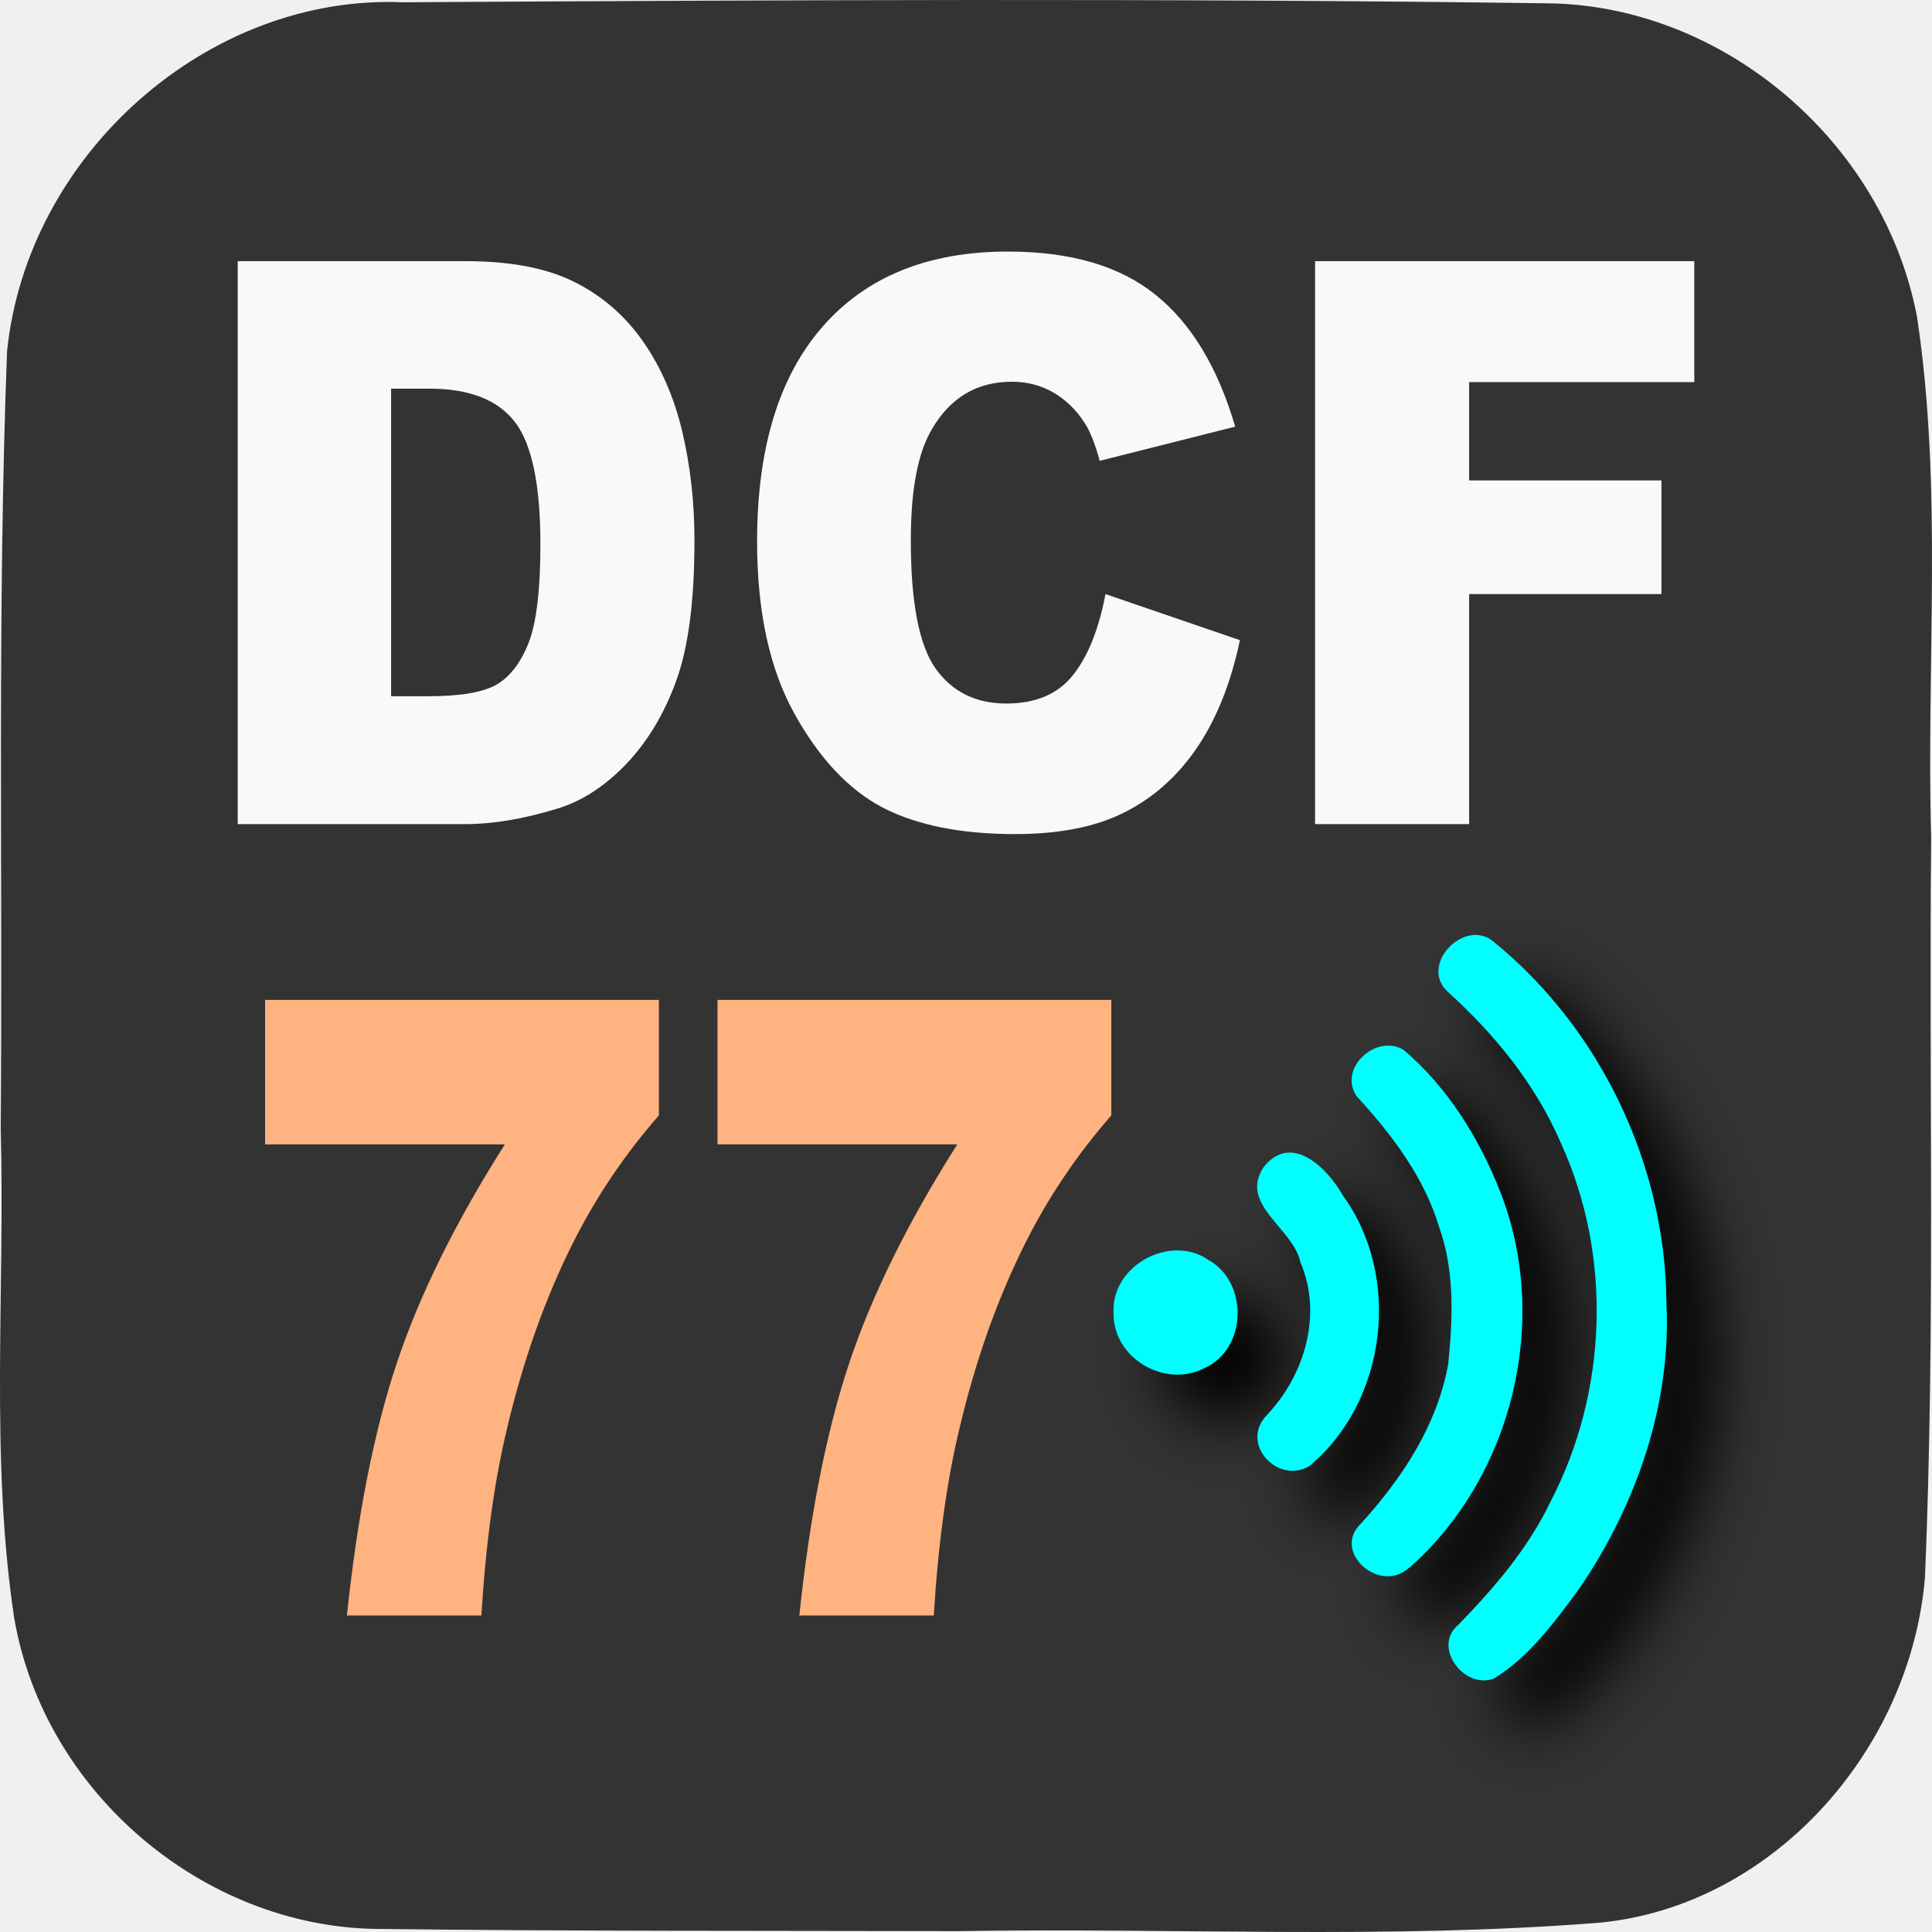
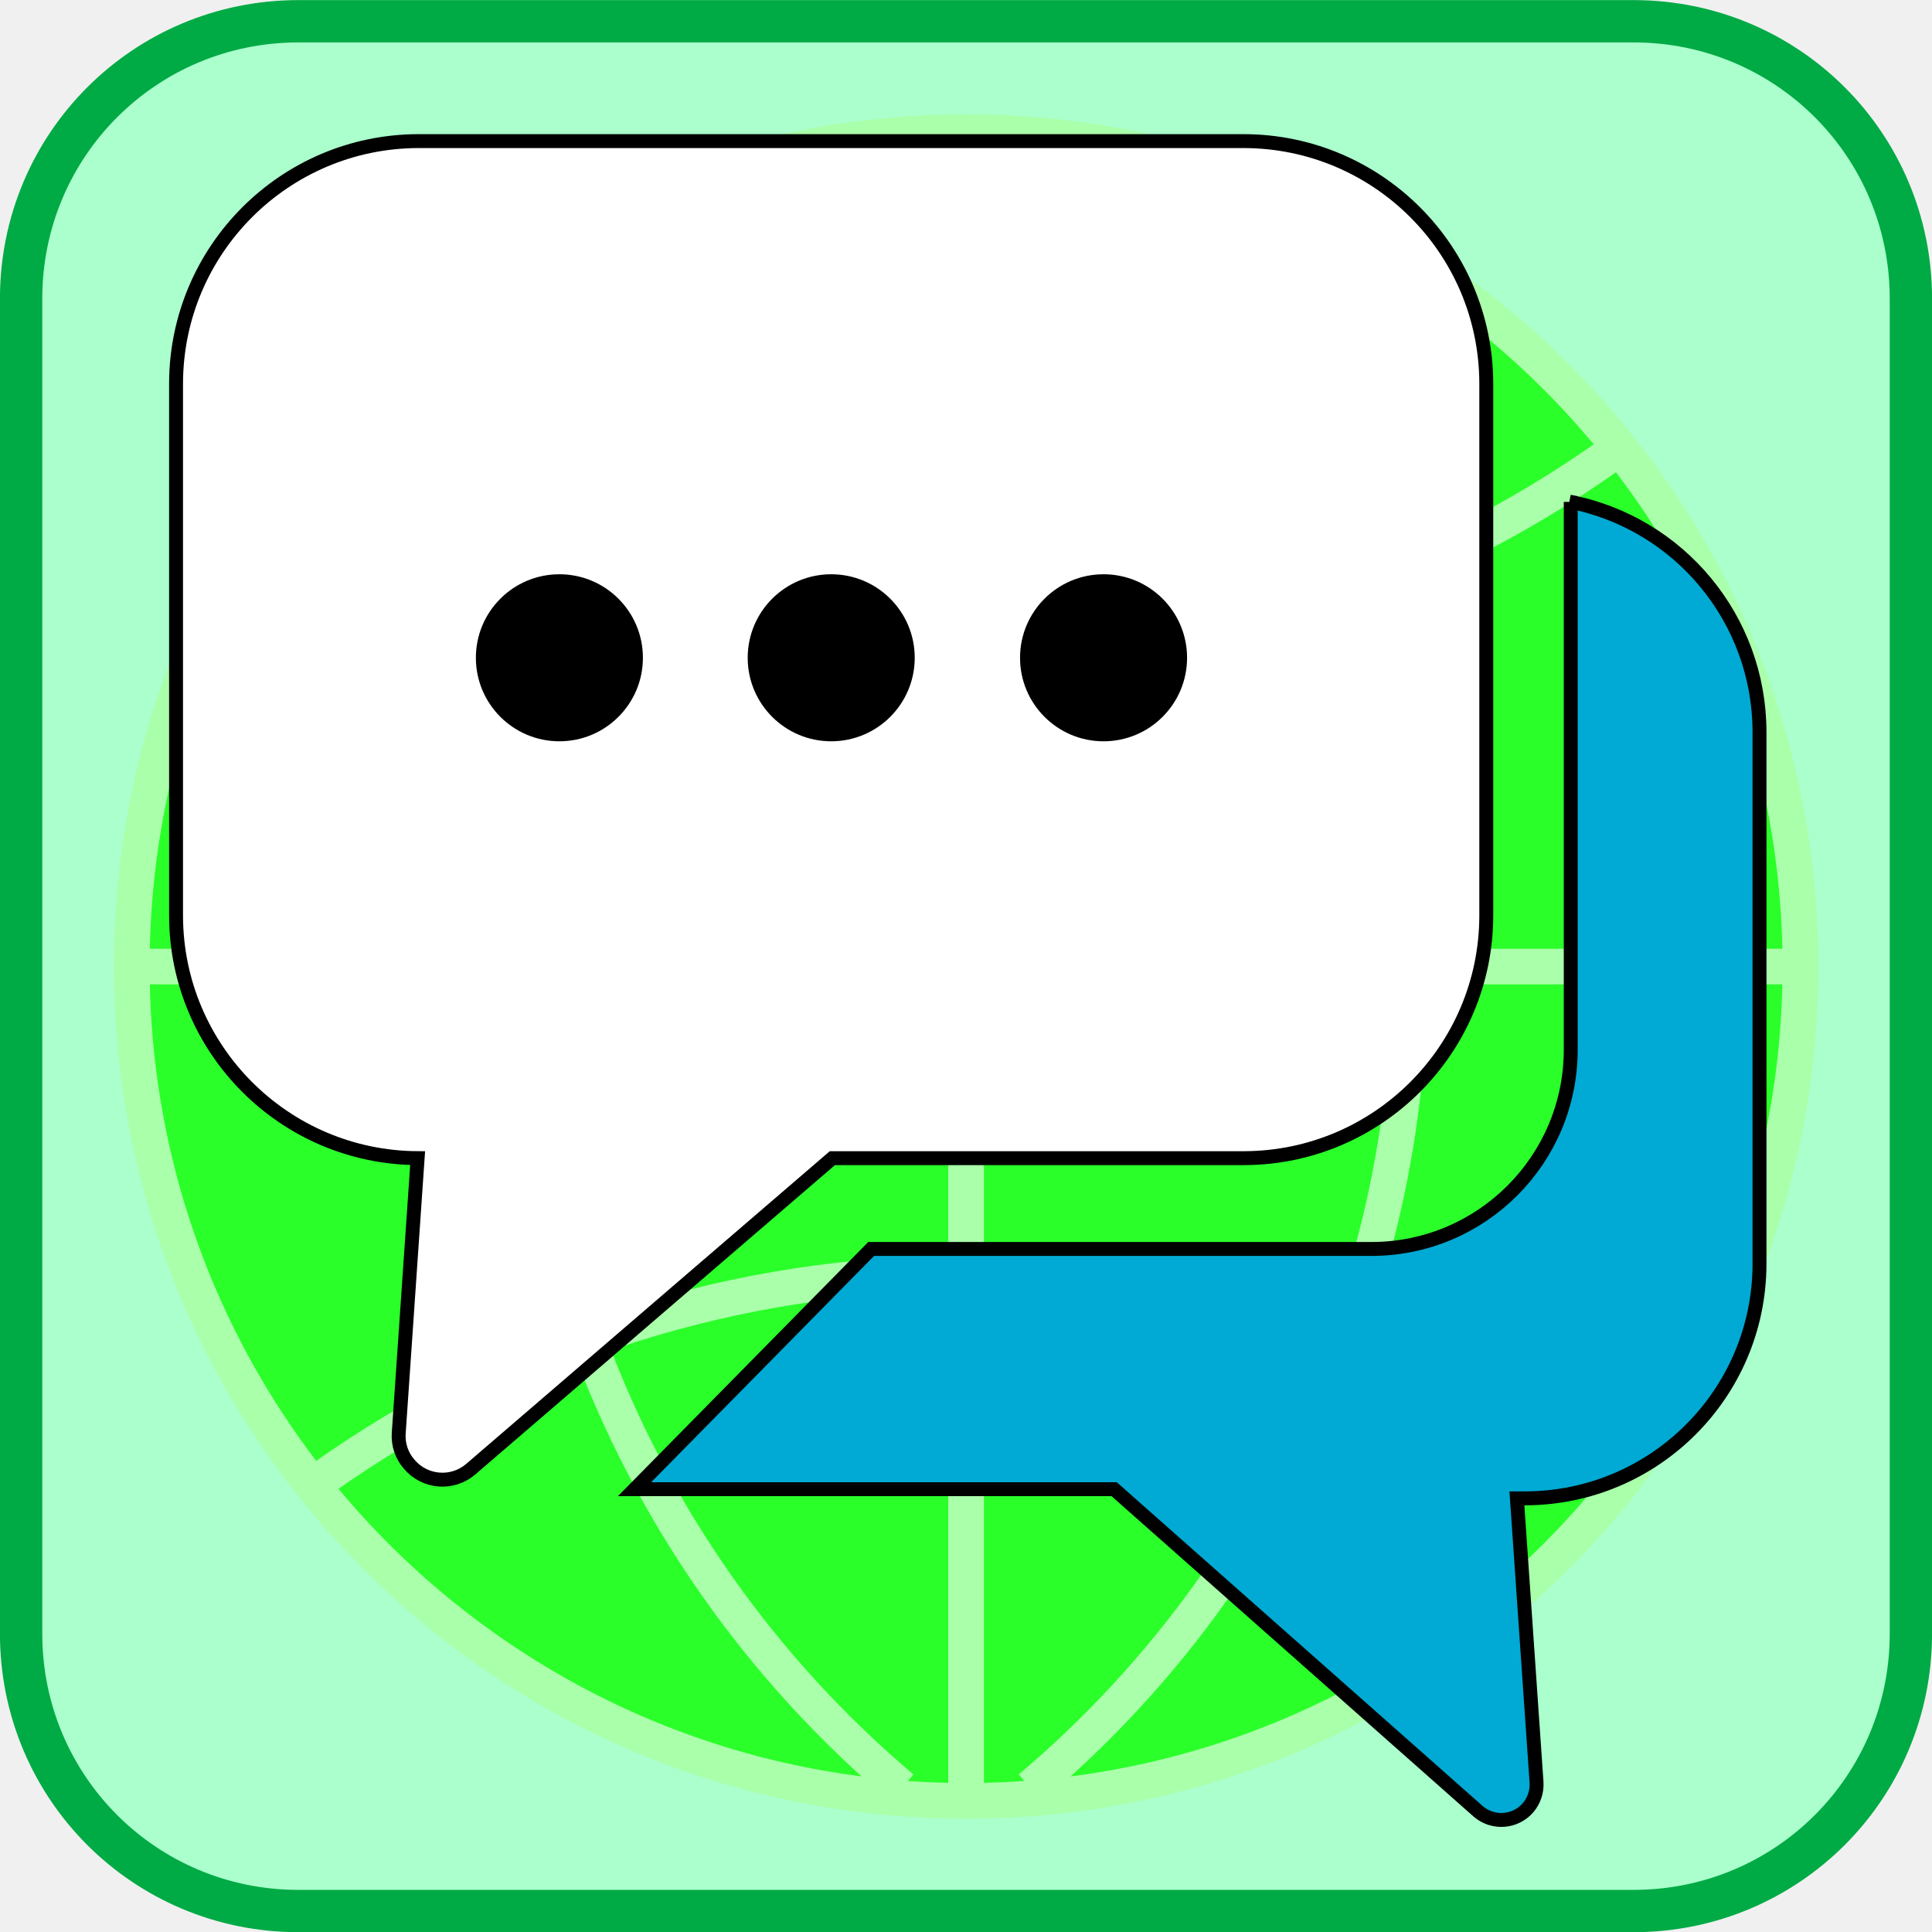
- <svg xmlns="http://www.w3.org/2000/svg" version="1.1" id="svg1" width="844" height="844" viewBox="0 0 844 844">
-   <defs id="defs1">
-     <filter style="color-interpolation-filters:sRGB;" id="filter25" x="-0.14" y="-0.104" width="1.367" height="1.27">
-       <feFlood result="flood" in="SourceGraphic" flood-opacity="1" flood-color="rgb(0,0,0)" id="feFlood24" />
-       <feGaussianBlur result="blur" in="SourceGraphic" stdDeviation="14.086" id="feGaussianBlur24" />
-       <feOffset result="offset" in="blur" dx="21.11" dy="20.329" id="feOffset24" />
-       <feComposite result="comp1" operator="in" in="flood" in2="offset" id="feComposite24" />
-       <feComposite result="comp2" operator="over" in="SourceGraphic" in2="comp1" id="feComposite25" />
-     </filter>
-   </defs>
-   <g id="g1" transform="translate(-73.83148,-93.7066)">
-     <path style="fill:#333333;stroke:none;stroke-width:1.011" d="M 238.076,936.362 C 162.694,935.233 93.137,876.919 80.013,800.444 69.438,729.882 76.075,657.931 74.148,586.735 75.074,473.529 72.607,360.077 76.924,247.029 85.862,160.745 164.977,91.132 249.661,94.702 c 166.508,-0.988 333.074,-1.802 499.565,0.441 76.667,0.505 147.424,59.904 162.058,136.991 11.389,75.127 3.972,151.794 6.177,227.543 -1.059,107.628 1.828,215.393 -2.686,322.923 -6.307,76.201 -67.091,144.025 -142.462,151.062 -92.795,7.367 -186.164,2.1 -279.196,3.662 -85.013,-0.188 -170.034,0.061 -255.041,-0.962 z" id="path10" />
-     <path style="font-size:322.601px;line-height:399.51px;font-family:'Arial Black';-inkscape-font-specification:'Arial Black, ';fill:#f9f9f9;stroke-width:5.715;stroke-linecap:round" d="m 177.677,207.794 h 99.544 q 29.434,0 47.479,9.059 18.193,9.059 30.026,26.002 11.833,16.943 17.158,39.422 5.325,22.479 5.325,47.642 0,39.422 -7.987,61.23 -7.839,21.64 -21.891,36.403 -14.051,14.595 -30.174,19.459 -22.039,6.71 -39.936,6.71 h -99.544 z m 67.003,55.694 v 134.371 h 16.418 q 21.003,0 29.878,-5.2 8.875,-5.368 13.904,-18.453 5.029,-13.253 5.029,-42.777 0,-39.087 -11.241,-53.514 -11.241,-14.427 -37.273,-14.427 z m 312.091,89.748 58.72,20.131 q -5.916,28.015 -18.637,46.803 -12.72,18.788 -31.653,28.35 -18.785,9.562 -47.923,9.562 -35.351,0 -57.833,-11.575 -22.334,-11.743 -38.605,-41.1 -16.27,-29.357 -16.27,-75.154 0,-61.063 28.547,-93.775 28.695,-32.88 81.055,-32.88 40.971,0 64.341,18.788 23.518,18.788 34.907,57.707 l -59.164,14.93 q -3.106,-11.24 -6.508,-16.44 -5.621,-8.723 -13.756,-13.42 -8.135,-4.697 -18.193,-4.697 -22.778,0 -34.907,20.802 -9.17,15.433 -9.17,48.481 0,40.932 10.945,56.198 10.945,15.098 30.765,15.098 19.228,0 28.99,-12.246 9.91,-12.246 14.347,-35.564 z m 91.556,-145.443 h 165.659 v 52.843 h -98.36 V 303.582 h 84.013 v 49.655 h -84.013 v 100.485 h -67.299 z" id="text22" aria-label="DCF" />
-     <g id="g21" transform="translate(-19.62743,30)" style="filter:url(#filter25)">
-       <path style="fill:#00ffff" d="m 619.433,661.461 c 18.822,-8.117 19.629,-37.543 1.909,-47.37 -16.737,-11.506 -42.475,2.582 -41.425,22.987 -0.496,19.696 22.159,33.234 39.516,24.383 z" id="path17" />
-       <path style="fill:#00ffff" d="m 665.519,704.112 c 33.767,-28.105 40.456,-82.595 14.581,-118.159 -6.632,-11.777 -22.366,-27.695 -34.515,-12.52 -11.199,16.427 13.014,26.858 15.993,41.813 9.736,22.712 1.841,49.175 -14.633,66.574 -12.194,12.481 4.773,30.645 18.574,22.293 z" id="path16" />
-       <path style="fill:#00ffff" d="m 709.618,748.154 c 44.861,-39.868 61.248,-108.19 39.118,-164.084 -9.135,-23.268 -22.938,-45.414 -42.081,-61.701 -12.049,-7.354 -28.964,8.23 -20.429,20.352 15.261,16.642 29.334,35.164 35.946,57.102 6.828,19.094 5.96,39.983 3.937,59.828 -4.832,26.713 -20.145,49.904 -38.14,69.653 -12.311,11.79 6.487,29.175 18.976,20.823 l 1.244,-0.874 z" id="path15" />
-       <path style="fill:#00ffff" d="m 746.071,796.985 c 15.441,-9.432 26.522,-24.717 37.172,-39.09 24.933,-36.537 40.449,-80.594 38.191,-125.197 -0.435,-60.145 -28.823,-119.719 -75.558,-157.649 -12.523,-10.469 -32.292,9.818 -20.351,21.546 20.672,18.65 38.699,40.646 49.774,66.4 22.579,49.257 20.509,108.654 -4.454,156.631 -9.743,20.403 -24.511,37.626 -40.141,53.706 -11.983,9.793 2.566,28.65 15.367,23.654 z" id="path12" />
+ <svg xmlns="http://www.w3.org/2000/svg" width="400" height="400" version="1.1" viewBox="0 0 400 400">
+   <g transform="translate(-133 -255.2)">
+     <path d="m194.8 259.6h276.4c31.82 0 57.43 25.61 57.43 57.43v276.4c0 31.82-25.61 57.43-57.43 57.43h-276.4c-31.82 0-57.43-25.61-57.43-57.43v-276.4c0-31.82 25.61-57.43 57.43-57.43z" fill="#afc" stroke="#0a4" stroke-linecap="round" stroke-width="8.759" />
+     <g transform="matrix(.8858 0 0 .8858 147 269.3)" fill="#2aff2a" stroke="#afa" stroke-width="8.338">
+       <path d="m209 15a195 195 0 1 0 2 0z" />
+       <path d="m210 15v390m195-195h-390m44-120a260 260 0 0 0 302 0m0 240a260 260 0 0 0-302 0m136-310a250 250 0 0 0 0 382m30 0a250 250 0 0 0 0-382" />
    </g>
-     <path d="m 189.639,530.512 h 172.032 v 50.447 q -22.426,25.682 -37.474,55.584 -18.23,36.322 -28.792,80.899 -8.392,34.671 -11.286,82 h -58.742 q 6.945,-65.856 21.848,-110.433 14.903,-44.577 47.168,-95.391 H 189.639 Z m 197.641,0 h 172.032 v 50.447 q -22.426,25.682 -37.474,55.584 -18.23,36.322 -28.792,80.899 -8.392,34.671 -11.286,82 h -58.742 q 6.945,-65.856 21.848,-110.433 14.903,-44.577 47.168,-95.391 h -104.753 z" id="text23" style="font-size:333.653px;line-height:413.198px;font-family:'Arial Black';-inkscape-font-specification:'Arial Black, ';fill:#ffb380;stroke-width:5.911;stroke-linecap:round" aria-label="77" />
+     <path d="m383.3 307.2h-159.2a29.99 29.99 0 0 0-29.91 29.91v102.7a29.99 29.99 0 0 0 29.91 29.91h9.47a8.397 8.397 0 0 1 7.807 8.907l-2.924 42.09 56.5-48.56a8.424 8.424 0 0 1 5.902-2.441h82.47a30.05 30.05 0 0 0 29.91-29.91v-102.7a30.05 30.05 0 0 0-29.91-29.91z" fill="#fff" stroke="#000" stroke-width="2.683" />
+     <g transform="matrix(1.074 0 0 1.074 -21.08 -21.03)">
+       <path d="m224.1 284.4h159.2a46.82 46.82 0 0 1 46.68 46.68v102.7a46.82 46.82 0 0 1-46.68 46.68h-79.38l-69.75 59.99a8.37 8.37 0 0 1-11.78-0.939 8.209 8.209 0 0 1-2.066-5.983l3.649-53.07a46.82 46.82 0 0 1-46.57-46.68v-102.7a46.82 46.82 0 0 1 46.68-46.68z" fill="#fff" stroke="#000" stroke-width="2.683" />
+       <path d="m446 353.9a45.26 45.26 0 0 1 36.65 44.35v102.8a45.26 45.26 0 0 1-45.13 44.99h-1.637l3.783 54.73a6.895 6.895 0 0 1-1.61 4.883 6.814 6.814 0 0 1-9.605 0.751l-70.21-62.13h-92.45l45.61-46.31h96.58a38.42 38.42 0 0 0 38.28-38.28v-102.7-3.032z" fill="#00aad4" stroke="#000" stroke-width="2.683" />
+       <g>
+         <path d="m251.3 367.9a16.1 16.1 0 1 1-16.1 16.1 16.1 16.1 0 0 1 16.1-16.1z" />
+         <path d="m303.7 367.9a16.1 16.1 0 1 1-16.1 16.1 16.1 16.1 0 0 1 16.1-16.1z" />
+         <path d="m356.2 367.9a16.1 16.1 0 1 1-16.1 16.1 16.1 16.1 0 0 1 16.1-16.1z" />
+       </g>
+     </g>
  </g>
</svg>
